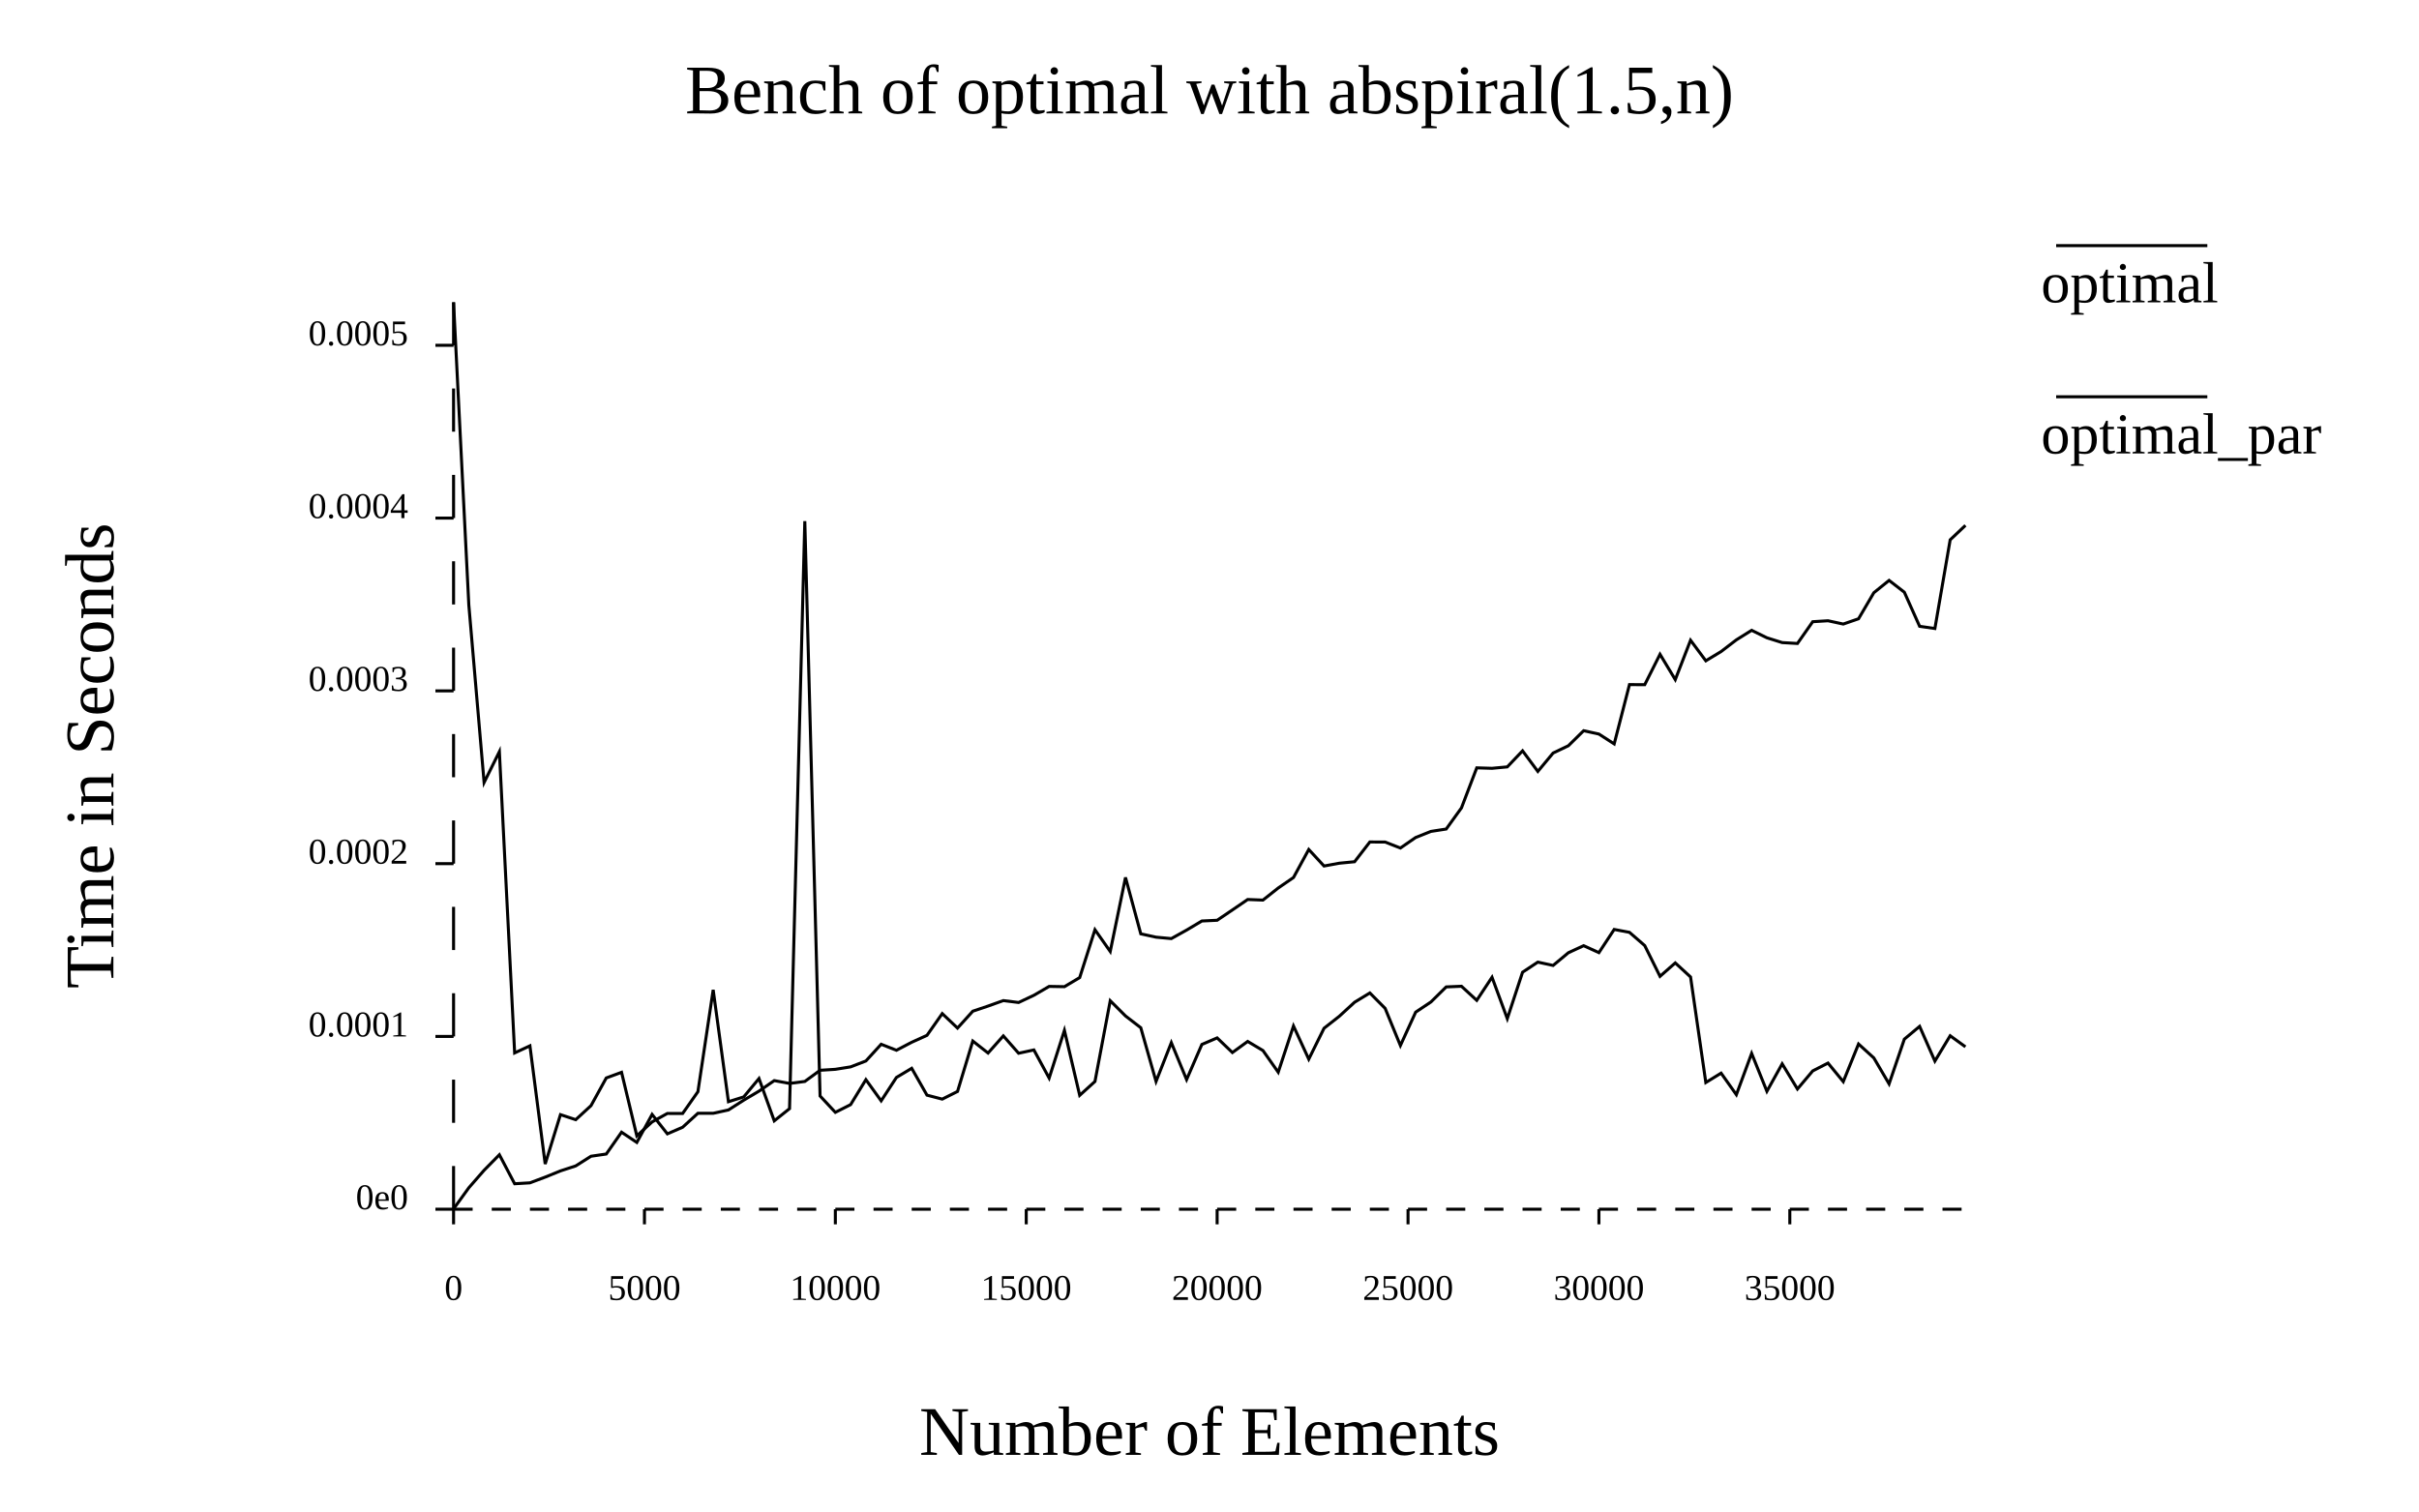
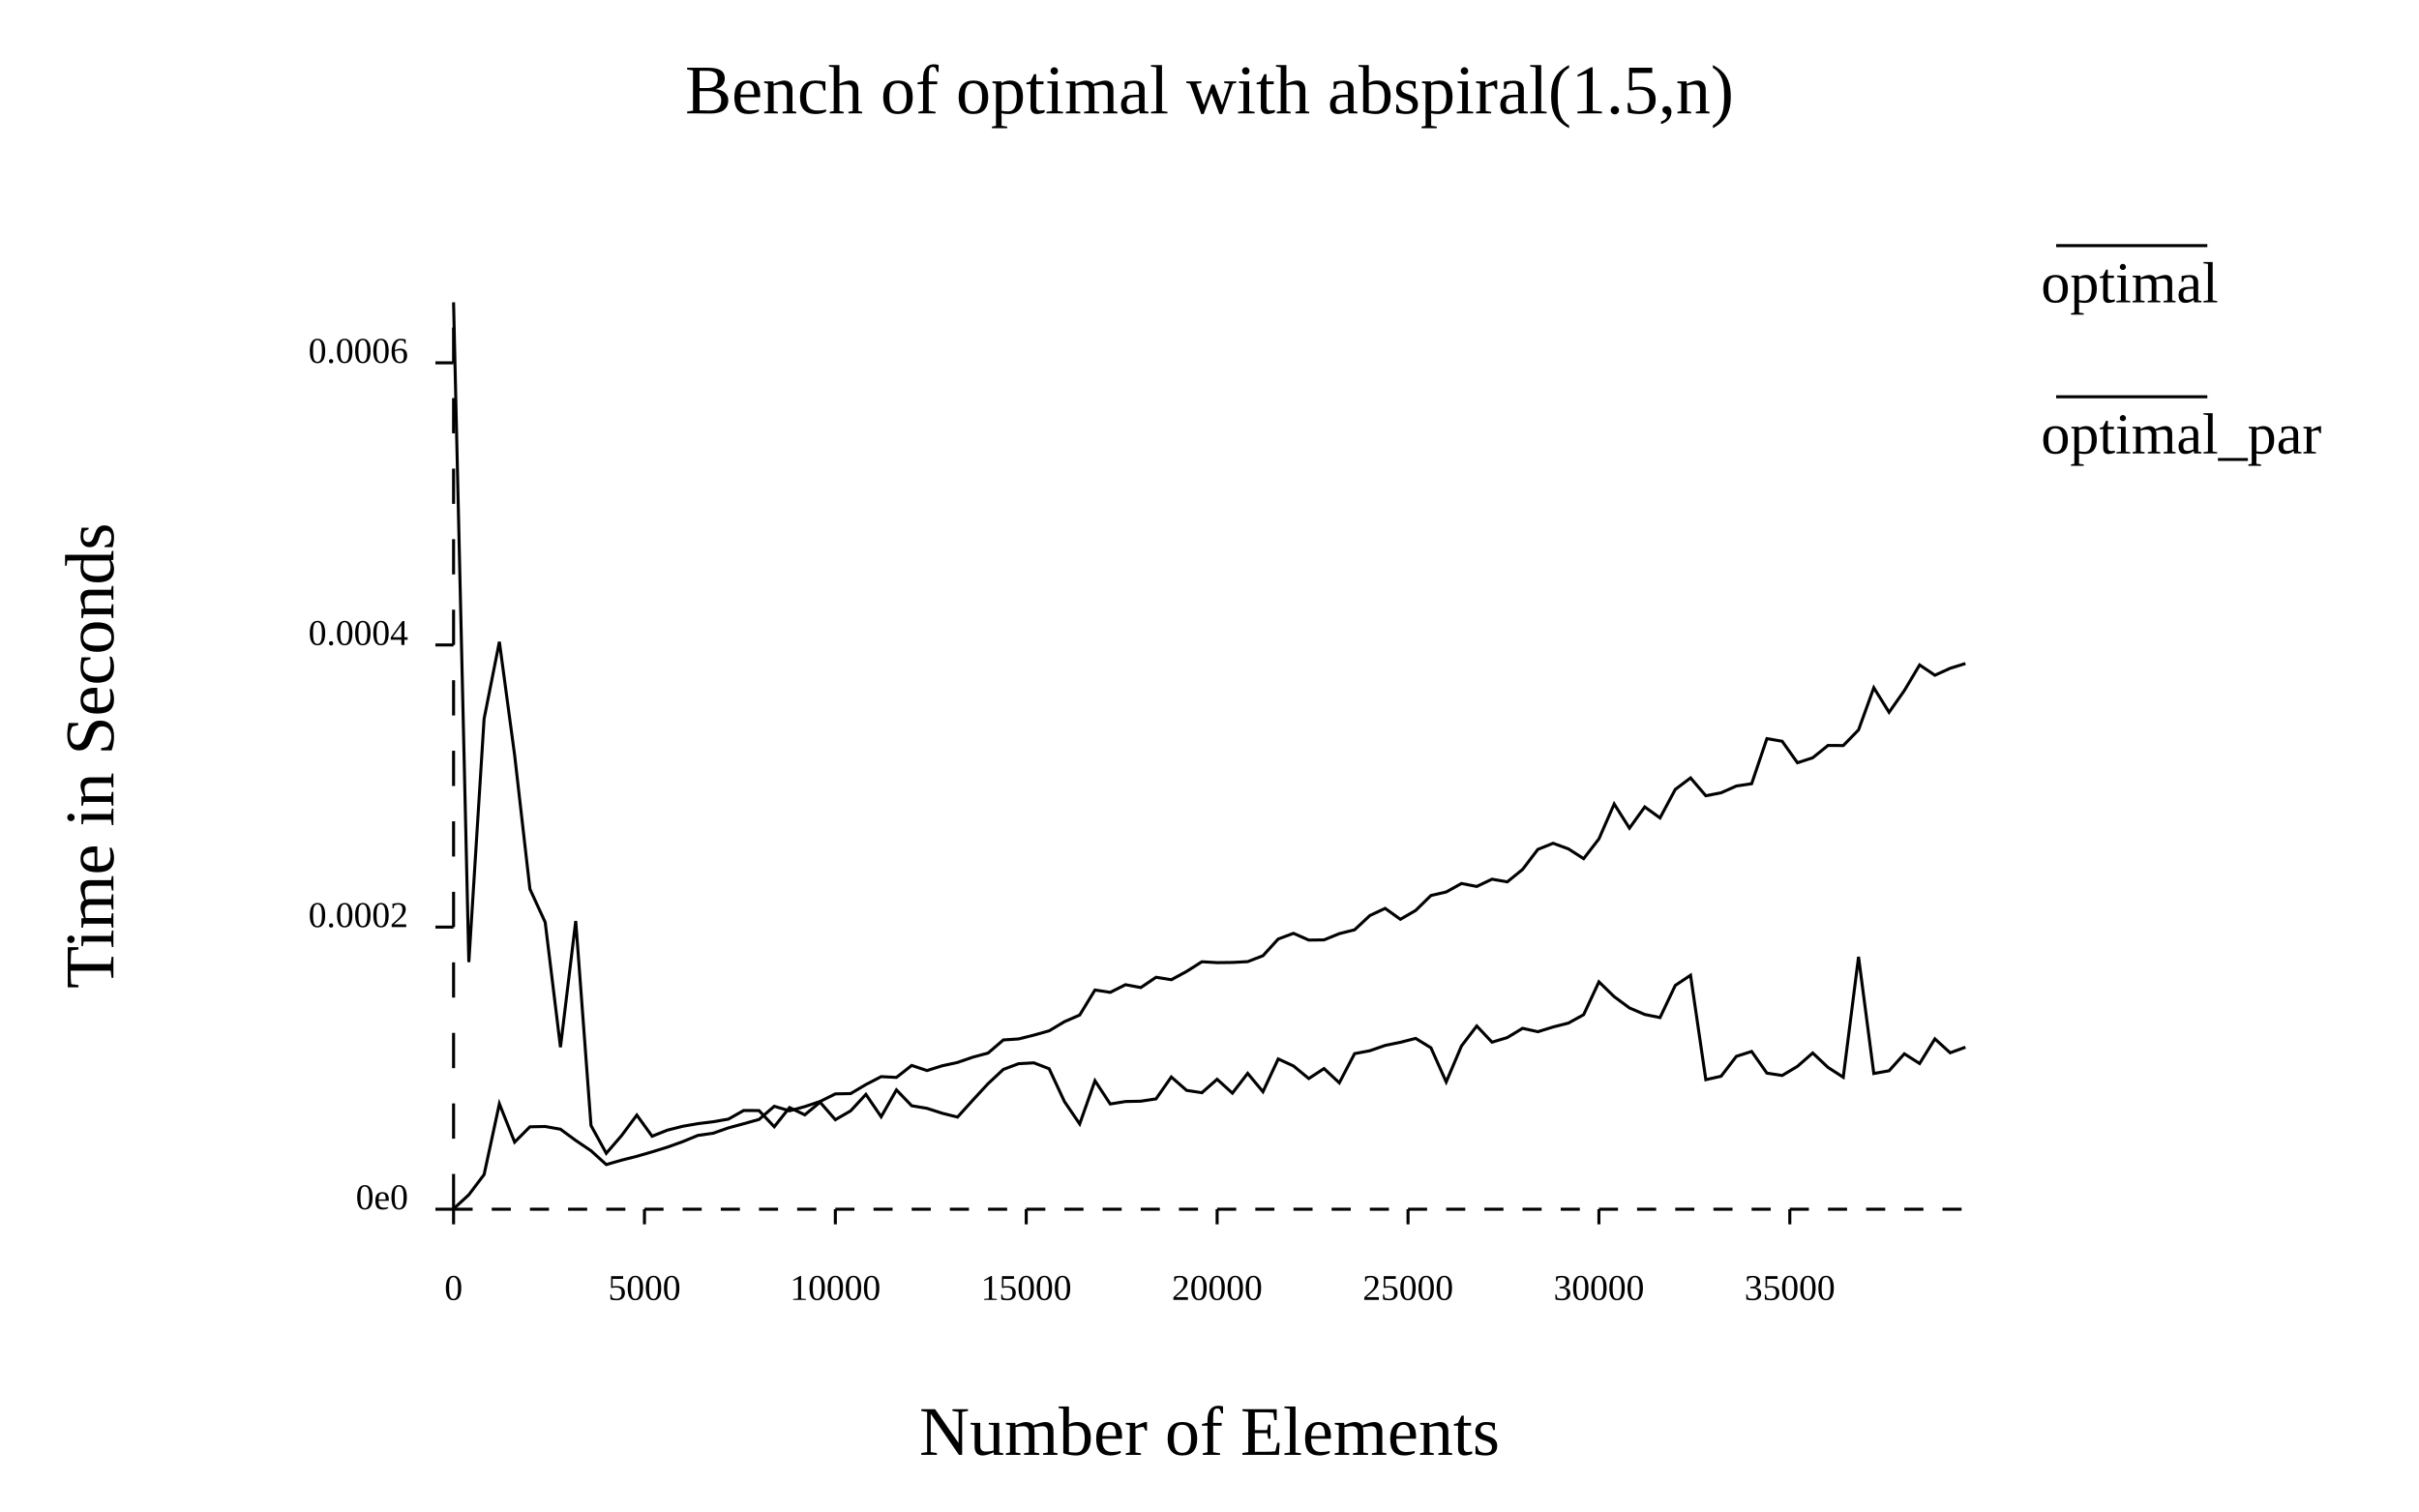
- <svg xmlns="http://www.w3.org/2000/svg" width="800" class="poloto_background poloto" height="500" viewBox="0 0 800 500">
-   <text class="poloto_text" alignment-baseline="middle" text-anchor="start" font-size="large" x="675" y="100">optimal</text>
-   <line class="poloto0stroke poloto0legend" stroke="black" x1="680" x2="730" y1="81.25" y2="81.25" />
-   <path class="poloto0stroke" fill="none" stroke="black" d=" M 150 399.894 L 155.051 392.901 L 160.101 387.115 L 165.152 381.984 L 170.202 391.576 L 175.253 391.276 L 180.303 389.385 L 185.354 387.326 L 190.404 385.676 L 195.455 382.477 L 200.505 381.74 L 205.556 374.524 L 210.606 377.911 L 215.657 368.648 L 220.707 375.071 L 225.758 372.886 L 230.808 368.264 L 235.859 368.27 L 240.909 367.166 L 245.96 363.93 L 251.01 360.94 L 256.061 357.457 L 261.111 358.391 L 266.162 357.739 L 271.212 354.043 L 276.263 353.723 L 281.313 352.914 L 286.364 350.964 L 291.414 345.435 L 296.465 347.42 L 301.515 344.773 L 306.566 342.483 L 311.616 335.294 L 316.667 340.085 L 321.717 334.499 L 326.768 332.798 L 331.818 330.988 L 336.869 331.616 L 341.919 329.238 L 346.97 326.296 L 352.02 326.385 L 357.071 323.376 L 362.121 307.552 L 367.172 314.745 L 372.222 290.258 L 377.273 308.905 L 382.323 310.013 L 387.374 310.479 L 392.424 307.668 L 397.475 304.659 L 402.525 304.417 L 407.576 301.002 L 412.626 297.546 L 417.677 297.743 L 422.727 293.745 L 427.778 290.277 L 432.828 281.007 L 437.879 286.472 L 442.929 285.543 L 447.98 285.055 L 453.03 278.523 L 458.081 278.543 L 463.131 280.524 L 468.182 277.04 L 473.232 275.022 L 478.283 274.239 L 483.333 267.234 L 488.384 253.997 L 493.434 254.151 L 498.485 253.68 L 503.535 248.363 L 508.586 255.183 L 513.636 249.1 L 518.687 246.687 L 523.737 241.71 L 528.788 242.821 L 533.838 246.079 L 538.889 226.466 L 543.939 226.488 L 548.99 216.433 L 554.04 224.817 L 559.091 211.789 L 564.141 218.586 L 569.192 215.526 L 574.242 211.665 L 579.293 208.504 L 584.343 210.976 L 589.394 212.562 L 594.444 212.858 L 599.495 205.656 L 604.545 205.342 L 609.596 206.431 L 614.646 204.685 L 619.697 196.079 L 624.747 191.994 L 629.798 195.904 L 634.848 207.177 L 639.899 207.908 L 644.949 178.573 L 650 173.794" />
-   <text class="poloto_text" alignment-baseline="middle" text-anchor="start" font-size="large" x="675" y="150">optimal_par</text>
-   <line class="poloto1stroke poloto1legend" stroke="black" x1="680" x2="730" y1="131.25" y2="131.25" />
-   <path class="poloto1stroke" fill="none" stroke="black" d=" M 150 100 L 155.051 200.182 L 160.101 258.842 L 165.152 248.643 L 170.202 348.301 L 175.253 345.956 L 180.303 385.05 L 185.354 368.713 L 190.404 370.382 L 195.455 365.741 L 200.505 356.578 L 205.556 354.715 L 210.606 375.725 L 215.657 371.128 L 220.707 368.32 L 225.758 368.331 L 230.808 361.135 L 235.859 327.435 L 240.909 364.438 L 245.96 362.848 L 251.01 356.775 L 256.061 370.769 L 261.111 366.733 L 266.162 172.394 L 271.212 362.54 L 276.263 367.958 L 281.313 365.402 L 286.364 357.142 L 291.414 364.152 L 296.465 356.412 L 301.515 353.388 L 306.566 362.27 L 311.616 363.581 L 316.667 361.051 L 321.717 344.366 L 326.768 348.336 L 331.818 342.663 L 336.869 348.408 L 341.919 347.312 L 346.97 356.624 L 352.02 340.841 L 357.071 362.329 L 362.121 357.746 L 367.172 331.032 L 372.222 336.074 L 377.273 339.964 L 382.323 357.731 L 387.374 344.902 L 392.424 357.121 L 397.475 345.498 L 402.525 343.33 L 407.576 348.172 L 412.626 344.499 L 417.677 347.508 L 422.727 354.682 L 427.778 339.388 L 432.828 350.362 L 437.879 340.144 L 442.929 336.173 L 447.98 331.535 L 453.03 328.463 L 458.081 333.553 L 463.131 345.85 L 468.182 334.813 L 473.232 331.442 L 478.283 326.464 L 483.333 326.249 L 488.384 330.903 L 493.434 323.266 L 498.485 336.964 L 503.535 321.603 L 508.586 318.261 L 513.636 319.366 L 518.687 315.156 L 523.737 312.826 L 528.788 315.128 L 533.838 307.456 L 538.889 308.413 L 543.939 312.794 L 548.99 322.962 L 554.04 318.526 L 559.091 323.173 L 564.141 358.094 L 569.192 354.989 L 574.242 362.112 L 579.293 348.462 L 584.343 360.998 L 589.394 351.906 L 594.444 360.238 L 599.495 354.251 L 604.545 351.656 L 609.596 357.8 L 614.646 345.349 L 619.697 349.948 L 624.747 358.54 L 629.798 343.745 L 634.848 339.522 L 639.899 350.999 L 644.949 342.619 L 650 346.279" />
-   <text class="poloto_text" alignment-baseline="start" text-anchor="middle" font-size="x-large" x="400" y="37.5">Bench of optimal with abspiral(1.5,n)</text>
-   <text class="poloto_text" alignment-baseline="start" text-anchor="middle" font-size="x-large" x="400" y="481.25">Number of Elements</text>
-   <text class="poloto_text" alignment-baseline="start" text-anchor="middle" font-size="x-large" transform="rotate(-90,37.5,250)" x="37.5" y="250">Time in Seconds</text>
+ <svg xmlns="http://www.w3.org/2000/svg" class="poloto" width="800" height="500" viewBox="0 0 800 500">
+   <text class="poloto_text poloto_legend_text" alignment-baseline="middle" text-anchor="start" font-size="large" x="675" y="100">optimal</text>
+   <line class="poloto_line poloto_legend_icon poloto0stroke poloto0legend" stroke="black" x1="680" x2="730" y1="81.25" y2="81.25" />
+   <path class="poloto_line poloto0stroke" fill="none" stroke="black" d=" M 150 399.865 L 155.051 395.226 L 160.101 388.531 L 165.152 365.133 L 170.202 377.811 L 175.253 372.739 L 180.303 372.639 L 185.354 373.541 L 190.404 377.249 L 195.455 380.662 L 200.505 385.232 L 205.556 383.772 L 210.606 382.499 L 215.657 381.031 L 220.707 379.472 L 225.758 377.659 L 230.808 375.587 L 235.859 374.861 L 240.909 373.087 L 245.96 371.722 L 251.01 370.308 L 256.061 365.948 L 261.111 367.456 L 266.162 366.054 L 271.212 364.359 L 276.263 361.849 L 281.313 361.753 L 286.364 358.762 L 291.414 356.148 L 296.465 356.399 L 301.515 352.435 L 306.566 354.135 L 311.616 352.553 L 316.667 351.452 L 321.717 349.701 L 326.768 348.345 L 331.818 344.009 L 336.869 343.675 L 341.919 342.411 L 346.97 340.988 L 352.02 337.967 L 357.071 335.769 L 362.121 327.485 L 367.172 328.262 L 372.222 325.729 L 377.273 326.684 L 382.323 323.276 L 387.374 324.085 L 392.424 321.343 L 397.475 318.141 L 402.525 318.432 L 407.576 318.372 L 412.626 318.101 L 417.677 316.148 L 422.727 310.619 L 427.778 308.737 L 432.828 310.968 L 437.879 310.908 L 442.929 308.844 L 447.98 307.575 L 453.03 302.859 L 458.081 300.489 L 463.131 304.097 L 468.182 301.169 L 473.232 296.228 L 478.283 295.061 L 483.333 292.257 L 488.384 293.232 L 493.434 290.828 L 498.485 291.714 L 503.535 287.606 L 508.586 280.98 L 513.636 278.948 L 518.687 280.799 L 523.737 284.042 L 528.788 277.497 L 533.838 265.954 L 538.889 273.951 L 543.939 266.929 L 548.99 270.561 L 554.04 261.139 L 559.091 257.329 L 564.141 263.232 L 569.192 262.247 L 574.242 260.006 L 579.293 259.253 L 584.343 244.328 L 589.394 245.206 L 594.444 252.313 L 599.495 250.668 L 604.545 246.588 L 609.596 246.624 L 614.646 241.45 L 619.697 227.501 L 624.747 235.622 L 629.798 228.435 L 634.848 219.958 L 639.899 223.367 L 644.949 221.068 L 650 219.491" />
+   <text class="poloto_text poloto_legend_text" alignment-baseline="middle" text-anchor="start" font-size="large" x="675" y="150">optimal_par</text>
+   <line class="poloto_line poloto_legend_icon poloto1stroke poloto1legend" stroke="black" x1="680" x2="730" y1="131.25" y2="131.25" />
+   <path class="poloto_line poloto1stroke" fill="none" stroke="black" d=" M 150 100 L 155.051 318.265 L 160.101 237.756 L 165.152 212.293 L 170.202 249.846 L 175.253 294.092 L 180.303 305.086 L 185.354 346.409 L 190.404 304.665 L 195.455 372.317 L 200.505 381.501 L 205.556 375.66 L 210.606 368.856 L 215.657 375.855 L 220.707 373.85 L 225.758 372.572 L 230.808 371.691 L 235.859 371.068 L 240.909 370.188 L 245.96 367.337 L 251.01 367.37 L 256.061 372.724 L 261.111 366.372 L 266.162 368.784 L 271.212 364.601 L 276.263 370.398 L 281.313 367.477 L 286.364 362.01 L 291.414 369.42 L 296.465 360.533 L 301.515 365.782 L 306.566 366.631 L 311.616 368.257 L 316.667 369.521 L 321.717 363.929 L 326.768 358.47 L 331.818 353.751 L 336.869 351.862 L 341.919 351.582 L 346.97 353.534 L 352.02 364.378 L 357.071 371.796 L 362.121 357.502 L 367.172 365.191 L 372.222 364.375 L 377.273 364.27 L 382.323 363.497 L 387.374 356.263 L 392.424 360.687 L 397.475 361.466 L 402.525 357.014 L 407.576 361.61 L 412.626 355.056 L 417.677 361.134 L 422.727 350.295 L 427.778 352.611 L 432.828 356.776 L 437.879 353.478 L 442.929 358.193 L 447.98 348.538 L 453.03 347.577 L 458.081 345.822 L 463.131 344.785 L 468.182 343.494 L 473.232 346.603 L 478.283 357.906 L 483.333 345.999 L 488.384 339.391 L 493.434 344.748 L 498.485 343.221 L 503.535 340.157 L 508.586 341.284 L 513.636 339.719 L 518.687 338.431 L 523.737 335.646 L 528.788 324.788 L 533.838 329.694 L 538.889 333.42 L 543.939 335.576 L 548.99 336.618 L 554.04 325.974 L 559.091 322.601 L 564.141 357.15 L 569.192 356.011 L 574.242 349.429 L 579.293 347.818 L 584.343 354.983 L 589.394 355.763 L 594.444 352.746 L 599.495 348.325 L 604.545 353.088 L 609.596 356.346 L 614.646 316.511 L 619.697 355.108 L 624.747 354.203 L 629.798 348.594 L 634.848 351.803 L 639.899 343.647 L 644.949 348.258 L 650 346.41" />
+   <text class="poloto_labels poloto_text poloto_title" alignment-baseline="start" text-anchor="middle" font-size="x-large" x="400" y="37.5">Bench of optimal with abspiral(1.5,n)</text>
+   <text class="poloto_labels poloto_text poloto_xname" alignment-baseline="start" text-anchor="middle" font-size="x-large" x="400" y="481.25">Number of Elements</text>
+   <text class="poloto_labels poloto_text poloto_yname" alignment-baseline="start" text-anchor="middle" font-size="x-large" transform="rotate(-90,37.5,250)" x="37.5" y="250">Time in Seconds</text>
  <line class="poloto_axis_lines" stroke="black" x1="150" x2="150" y1="400" y2="405" />
-   <text class="poloto_text" alignment-baseline="start" text-anchor="middle" x="150" y="430"> 0</text>
+   <text class="poloto_tick_labels poloto_text" alignment-baseline="start" text-anchor="middle" x="150" y="430"> 0</text>
  <line class="poloto_axis_lines" stroke="black" x1="213.131" x2="213.131" y1="400" y2="405" />
-   <text class="poloto_text" alignment-baseline="start" text-anchor="middle" x="213.131" y="430"> 5000</text>
+   <text class="poloto_tick_labels poloto_text" alignment-baseline="start" text-anchor="middle" x="213.131" y="430"> 5000</text>
  <line class="poloto_axis_lines" stroke="black" x1="276.263" x2="276.263" y1="400" y2="405" />
-   <text class="poloto_text" alignment-baseline="start" text-anchor="middle" x="276.263" y="430"> 10000</text>
+   <text class="poloto_tick_labels poloto_text" alignment-baseline="start" text-anchor="middle" x="276.263" y="430"> 10000</text>
  <line class="poloto_axis_lines" stroke="black" x1="339.394" x2="339.394" y1="400" y2="405" />
-   <text class="poloto_text" alignment-baseline="start" text-anchor="middle" x="339.394" y="430"> 15000</text>
+   <text class="poloto_tick_labels poloto_text" alignment-baseline="start" text-anchor="middle" x="339.394" y="430"> 15000</text>
  <line class="poloto_axis_lines" stroke="black" x1="402.525" x2="402.525" y1="400" y2="405" />
-   <text class="poloto_text" alignment-baseline="start" text-anchor="middle" x="402.525" y="430"> 20000</text>
+   <text class="poloto_tick_labels poloto_text" alignment-baseline="start" text-anchor="middle" x="402.525" y="430"> 20000</text>
  <line class="poloto_axis_lines" stroke="black" x1="465.657" x2="465.657" y1="400" y2="405" />
-   <text class="poloto_text" alignment-baseline="start" text-anchor="middle" x="465.657" y="430"> 25000</text>
+   <text class="poloto_tick_labels poloto_text" alignment-baseline="start" text-anchor="middle" x="465.657" y="430"> 25000</text>
  <line class="poloto_axis_lines" stroke="black" x1="528.788" x2="528.788" y1="400" y2="405" />
-   <text class="poloto_text" alignment-baseline="start" text-anchor="middle" x="528.788" y="430"> 30000</text>
+   <text class="poloto_tick_labels poloto_text" alignment-baseline="start" text-anchor="middle" x="528.788" y="430"> 30000</text>
  <line class="poloto_axis_lines" stroke="black" x1="591.919" x2="591.919" y1="400" y2="405" />
-   <text class="poloto_text" alignment-baseline="start" text-anchor="middle" x="591.919" y="430"> 35000</text>
+   <text class="poloto_tick_labels poloto_text" alignment-baseline="start" text-anchor="middle" x="591.919" y="430"> 35000</text>
  <line class="poloto_axis_lines" stroke="black" x1="150" x2="144" y1="400" y2="400" />
-   <text class="poloto_text" alignment-baseline="middle" text-anchor="end" x="135" y="400"> 0e0</text>
-   <line class="poloto_axis_lines" stroke="black" x1="150" x2="144" y1="342.845" y2="342.845" />
-   <text class="poloto_text" alignment-baseline="middle" text-anchor="end" x="135" y="342.845"> 0.0001</text>
-   <line class="poloto_axis_lines" stroke="black" x1="150" x2="144" y1="285.69" y2="285.69" />
-   <text class="poloto_text" alignment-baseline="middle" text-anchor="end" x="135" y="285.69"> 0.0002</text>
-   <line class="poloto_axis_lines" stroke="black" x1="150" x2="144" y1="228.535" y2="228.535" />
-   <text class="poloto_text" alignment-baseline="middle" text-anchor="end" x="135" y="228.535"> 0.0003</text>
-   <line class="poloto_axis_lines" stroke="black" x1="150" x2="144" y1="171.38" y2="171.38" />
-   <text class="poloto_text" alignment-baseline="middle" text-anchor="end" x="135" y="171.38"> 0.0004</text>
-   <line class="poloto_axis_lines" stroke="black" x1="150" x2="144" y1="114.225" y2="114.225" />
-   <text class="poloto_text" alignment-baseline="middle" text-anchor="end" x="135" y="114.225"> 0.0005</text>
+   <text class="poloto_tick_labels poloto_text" alignment-baseline="middle" text-anchor="end" x="135" y="400"> 0e0</text>
+   <line class="poloto_axis_lines" stroke="black" x1="150" x2="144" y1="306.674" y2="306.674" />
+   <text class="poloto_tick_labels poloto_text" alignment-baseline="middle" text-anchor="end" x="135" y="306.674"> 0.0002</text>
+   <line class="poloto_axis_lines" stroke="black" x1="150" x2="144" y1="213.348" y2="213.348" />
+   <text class="poloto_tick_labels poloto_text" alignment-baseline="middle" text-anchor="end" x="135" y="213.348"> 0.0004</text>
+   <line class="poloto_axis_lines" stroke="black" x1="150" x2="144" y1="120.023" y2="120.023" />
+   <text class="poloto_tick_labels poloto_text" alignment-baseline="middle" text-anchor="end" x="135" y="120.023"> 0.0006</text>
  <path stroke="black" fill="none" class="poloto_axis_lines" style="stroke-dasharray:6.313;stroke-dashoffset:-0;" d=" M 150 400 L 650 400" />
-   <path stroke="black" fill="none" class="poloto_axis_lines" style="stroke-dasharray:14.289;stroke-dashoffset:-0;" d=" M 150 400 L 150 100" />
+   <path stroke="black" fill="none" class="poloto_axis_lines" style="stroke-dasharray:11.666;stroke-dashoffset:-0;" d=" M 150 400 L 150 100" />
</svg>
